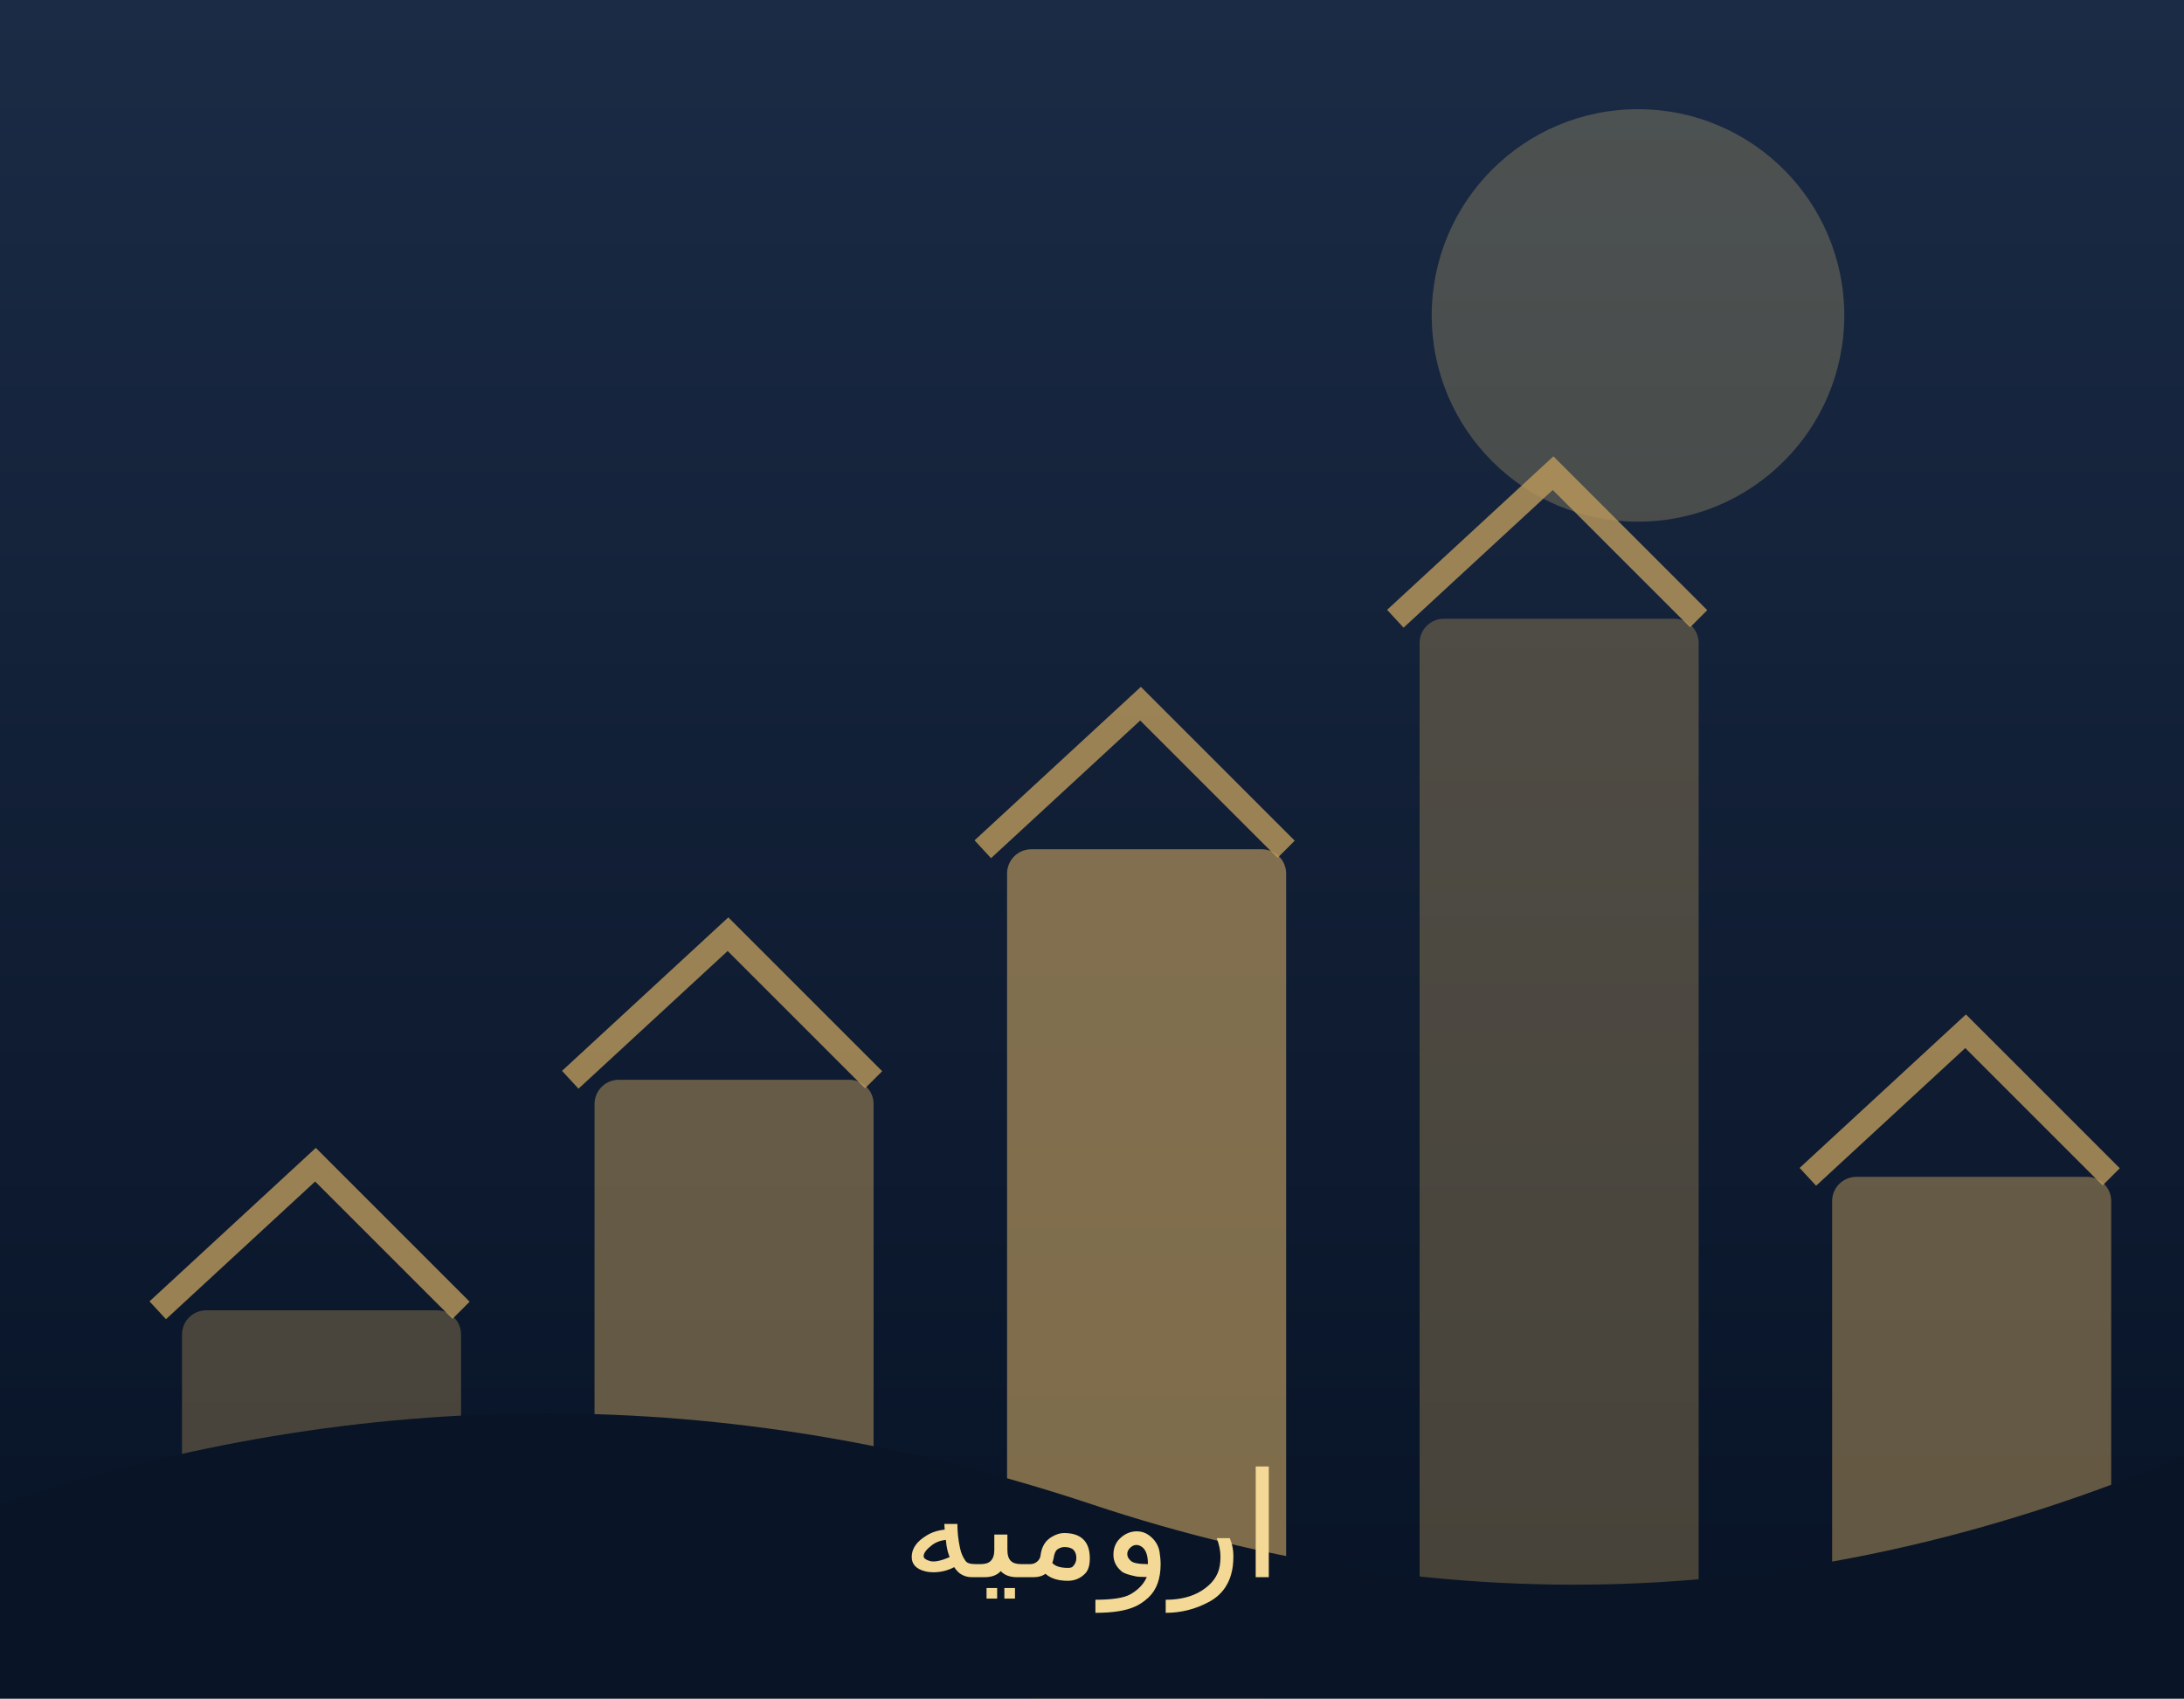
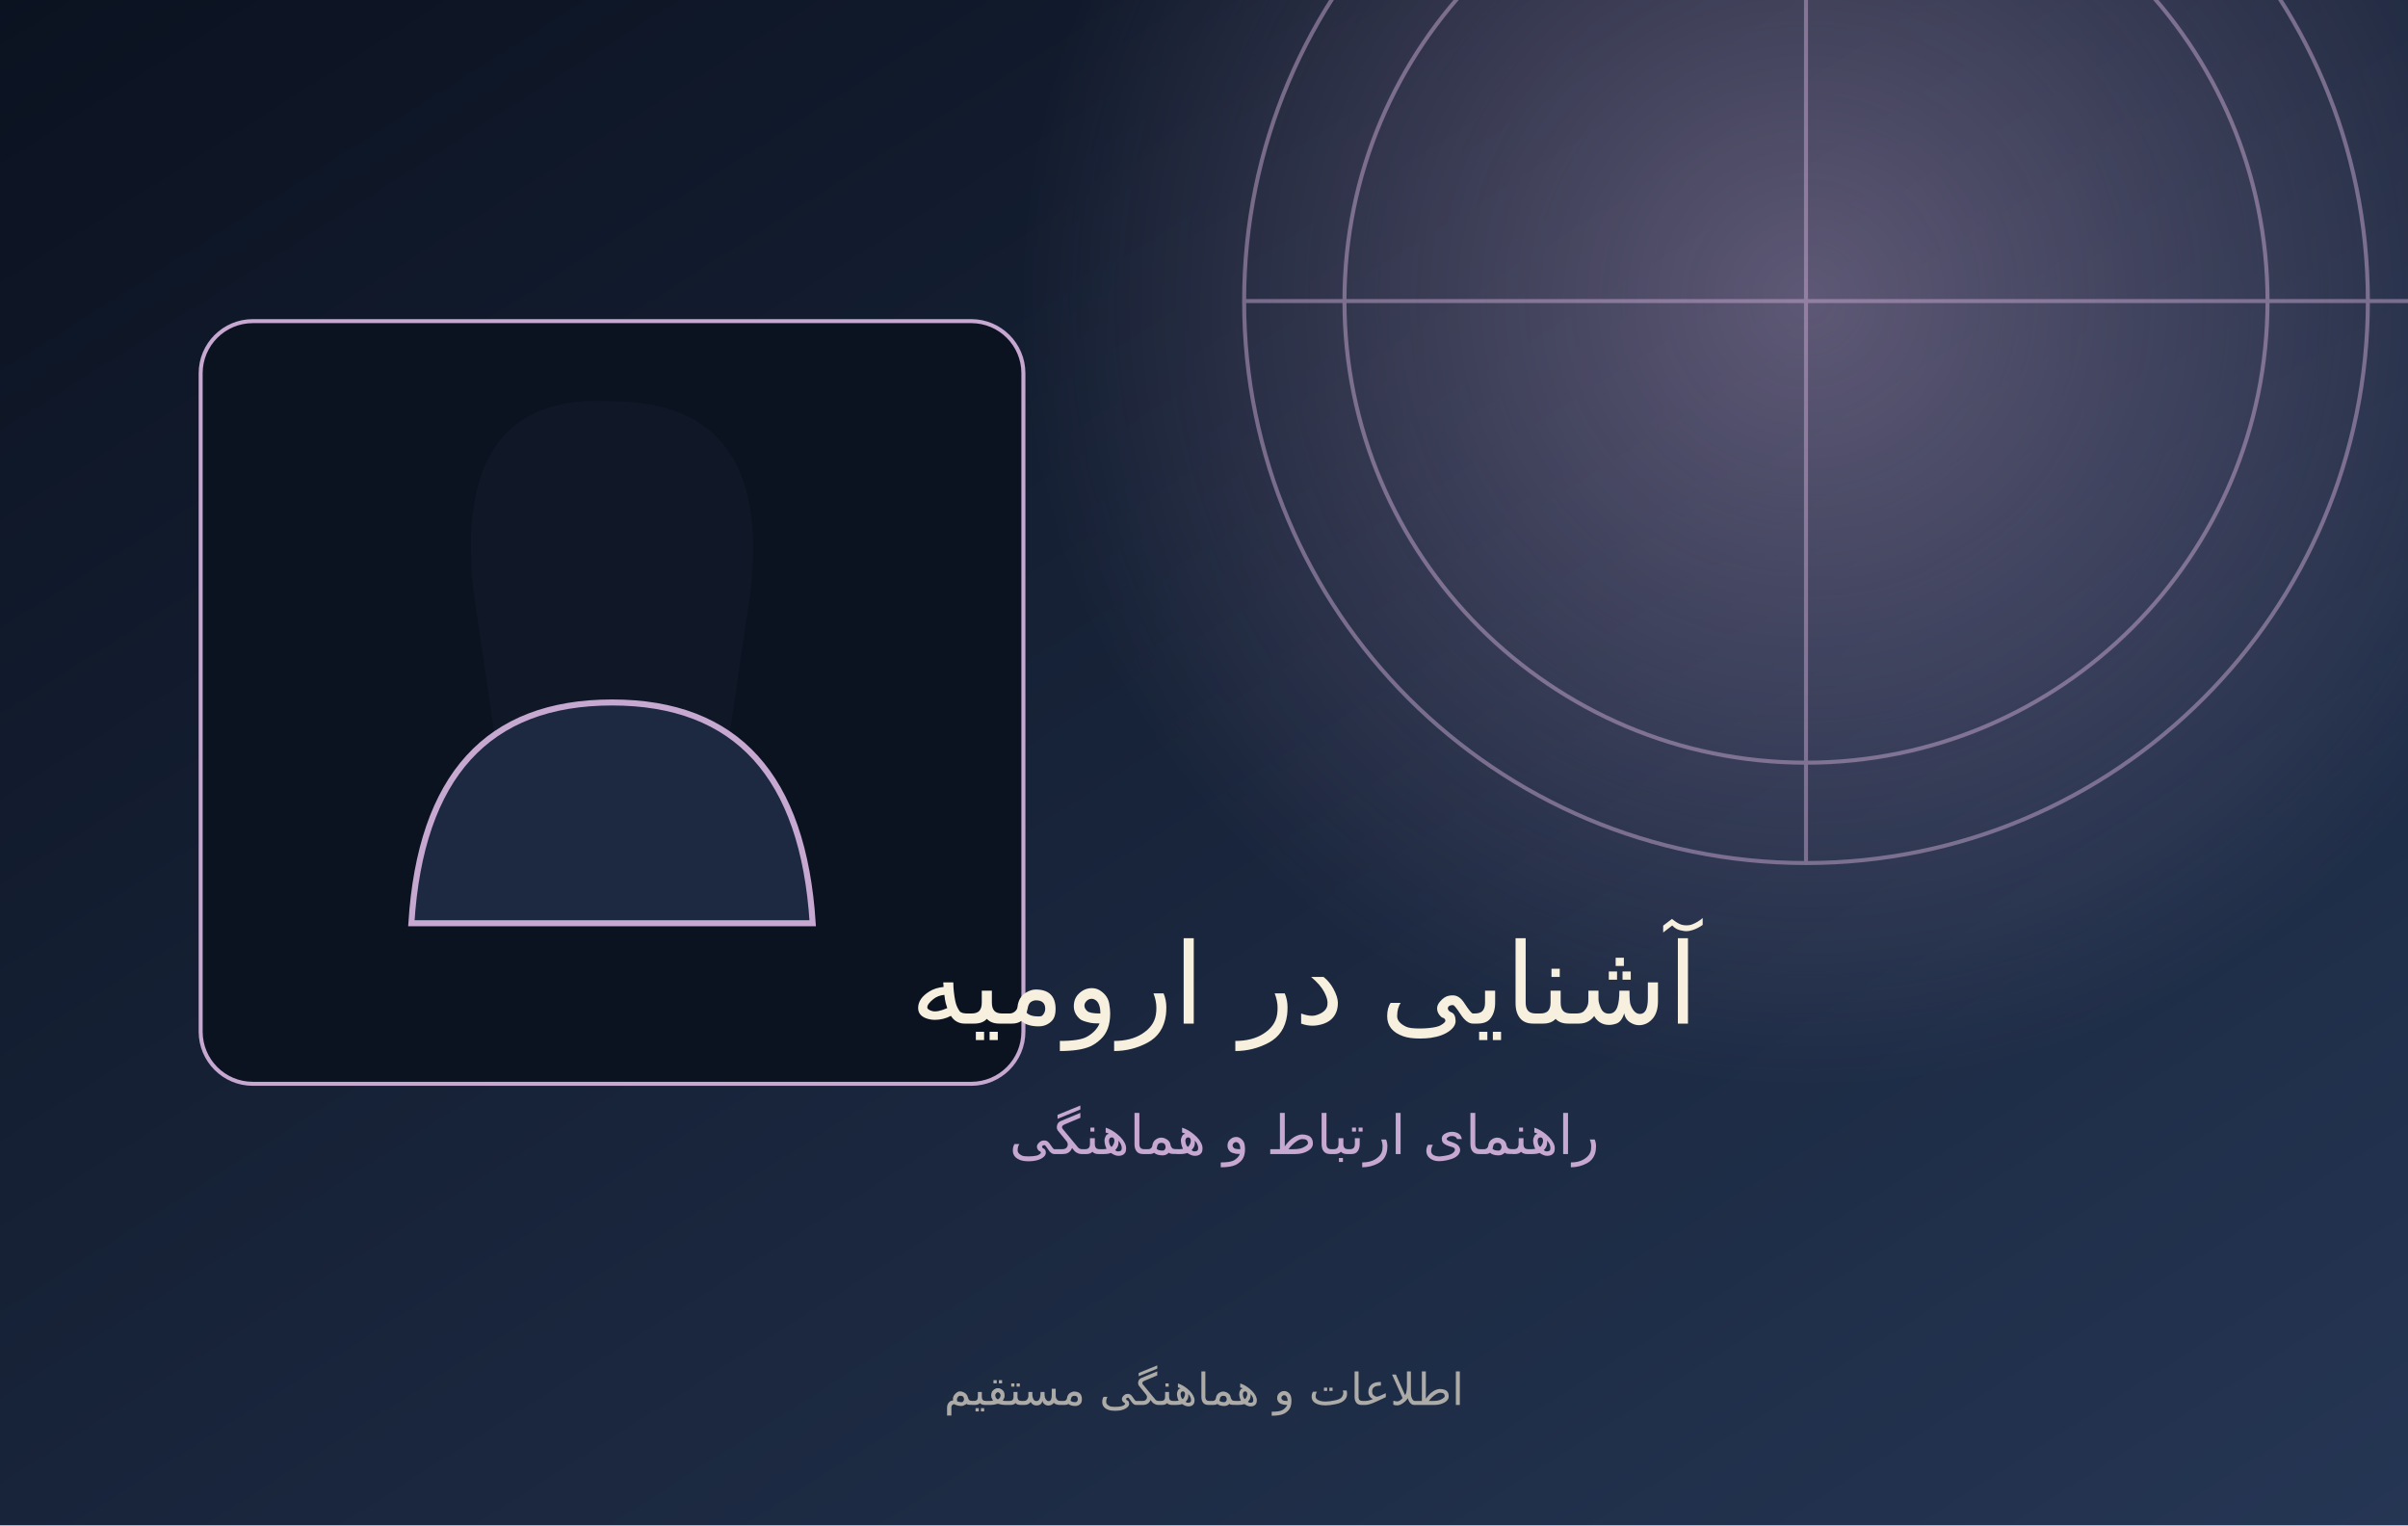
- <svg xmlns="http://www.w3.org/2000/svg" viewBox="0 0 180 140">
+ <svg xmlns="http://www.w3.org/2000/svg" width="1200" height="760" viewBox="0 0 1200 760">
  <defs>
-     <linearGradient id="g" x2="0" y2="1">
-       <stop stop-color="#1b2b45" />
-       <stop offset="1" stop-color="#071225" />
+     <linearGradient id="g" x1="0" y1="0" x2="1" y2="1">
+       <stop stop-color="#0b1220" />
+       <stop offset="1" stop-color="#253654" />
    </linearGradient>
+     <radialGradient id="r">
+       <stop stop-color="#c7a8d0" stop-opacity=".4" />
+       <stop offset="1" stop-color="#c7a8d0" stop-opacity="0" />
+     </radialGradient>
  </defs>
-   <rect width="180" height="140" fill="url(#g)" />
-   <circle cx="135" cy="26" r="17" fill="#e5c77d" opacity=".25" />
-   <rect x="15" y="108" width="23" height="32" rx="2" fill="#bd9b5d" opacity="0.35" />
-   <path d="M13 108 l13 -12 l12 12" fill="none" stroke="#bd9b5d" stroke-width="2" opacity=".8" />
-   <rect x="49" y="89" width="23" height="51" rx="2" fill="#bd9b5d" opacity="0.5" />
-   <path d="M47 89 l13 -12 l12 12" fill="none" stroke="#bd9b5d" stroke-width="2" opacity=".8" />
-   <rect x="83" y="70" width="23" height="70" rx="2" fill="#bd9b5d" opacity="0.65" />
-   <path d="M81 70 l13 -12 l12 12" fill="none" stroke="#bd9b5d" stroke-width="2" opacity=".8" />
-   <rect x="117" y="51" width="23" height="89" rx="2" fill="#bd9b5d" opacity="0.35" />
-   <path d="M115 51 l13 -12 l12 12" fill="none" stroke="#bd9b5d" stroke-width="2" opacity=".8" />
-   <rect x="151" y="97" width="23" height="43" rx="2" fill="#bd9b5d" opacity="0.5" />
-   <path d="M149 97 l13 -12 l12 12" fill="none" stroke="#bd9b5d" stroke-width="2" opacity=".8" />
-   <path d="M0 140 L0 124 Q45 109 90 124 T180 120 L180 140Z" fill="#091426" />
-   <text x="90" y="130" fill="#f3d995" font-size="12" text-anchor="middle" font-family="Tahoma">ارومیه</text>
+   <rect width="1200" height="760" fill="url(#g)" />
+   <circle cx="900" cy="150" r="390" fill="url(#r)" />
+   <g fill="none" stroke="#c7a8d0" stroke-width="2" opacity=".5">
+     <circle cx="900" cy="150" r="230" />
+     <circle cx="900" cy="150" r="280" />
+     <path d="M620 150H1200M900 -100V430" />
+   </g>
+   <rect x="100" y="160" width="410" height="380" rx="26" fill="#0b1220" stroke="#c7a8d0" stroke-width="2" />
+   <circle cx="305" cy="290" r="65" fill="#d4b89a" />
+   <path d="M236 295Q225 195 305 200Q385 200 374 295L360 390Q305 425 250 390Z" fill="#101827" />
+   <path d="M205 460Q212 350 305 350Q398 350 405 460Z" fill="#1c2940" stroke="#c7a8d0" stroke-width="3" />
+   <text x="650" y="510" font-family="sans-serif" font-size="56" fill="#f7f0df" text-anchor="middle">آشنایی در ارومیه</text>
+   <text x="650" y="575" font-family="sans-serif" font-size="27" fill="#c7a8d0" text-anchor="middle">راهنمای ارتباط و هماهنگی</text>
+   <text x="600" y="700" font-family="sans-serif" font-size="22" fill="#e9e1d1" opacity=".7" text-anchor="middle">اطلاعات و هماهنگی مستقیم</text>
</svg>
